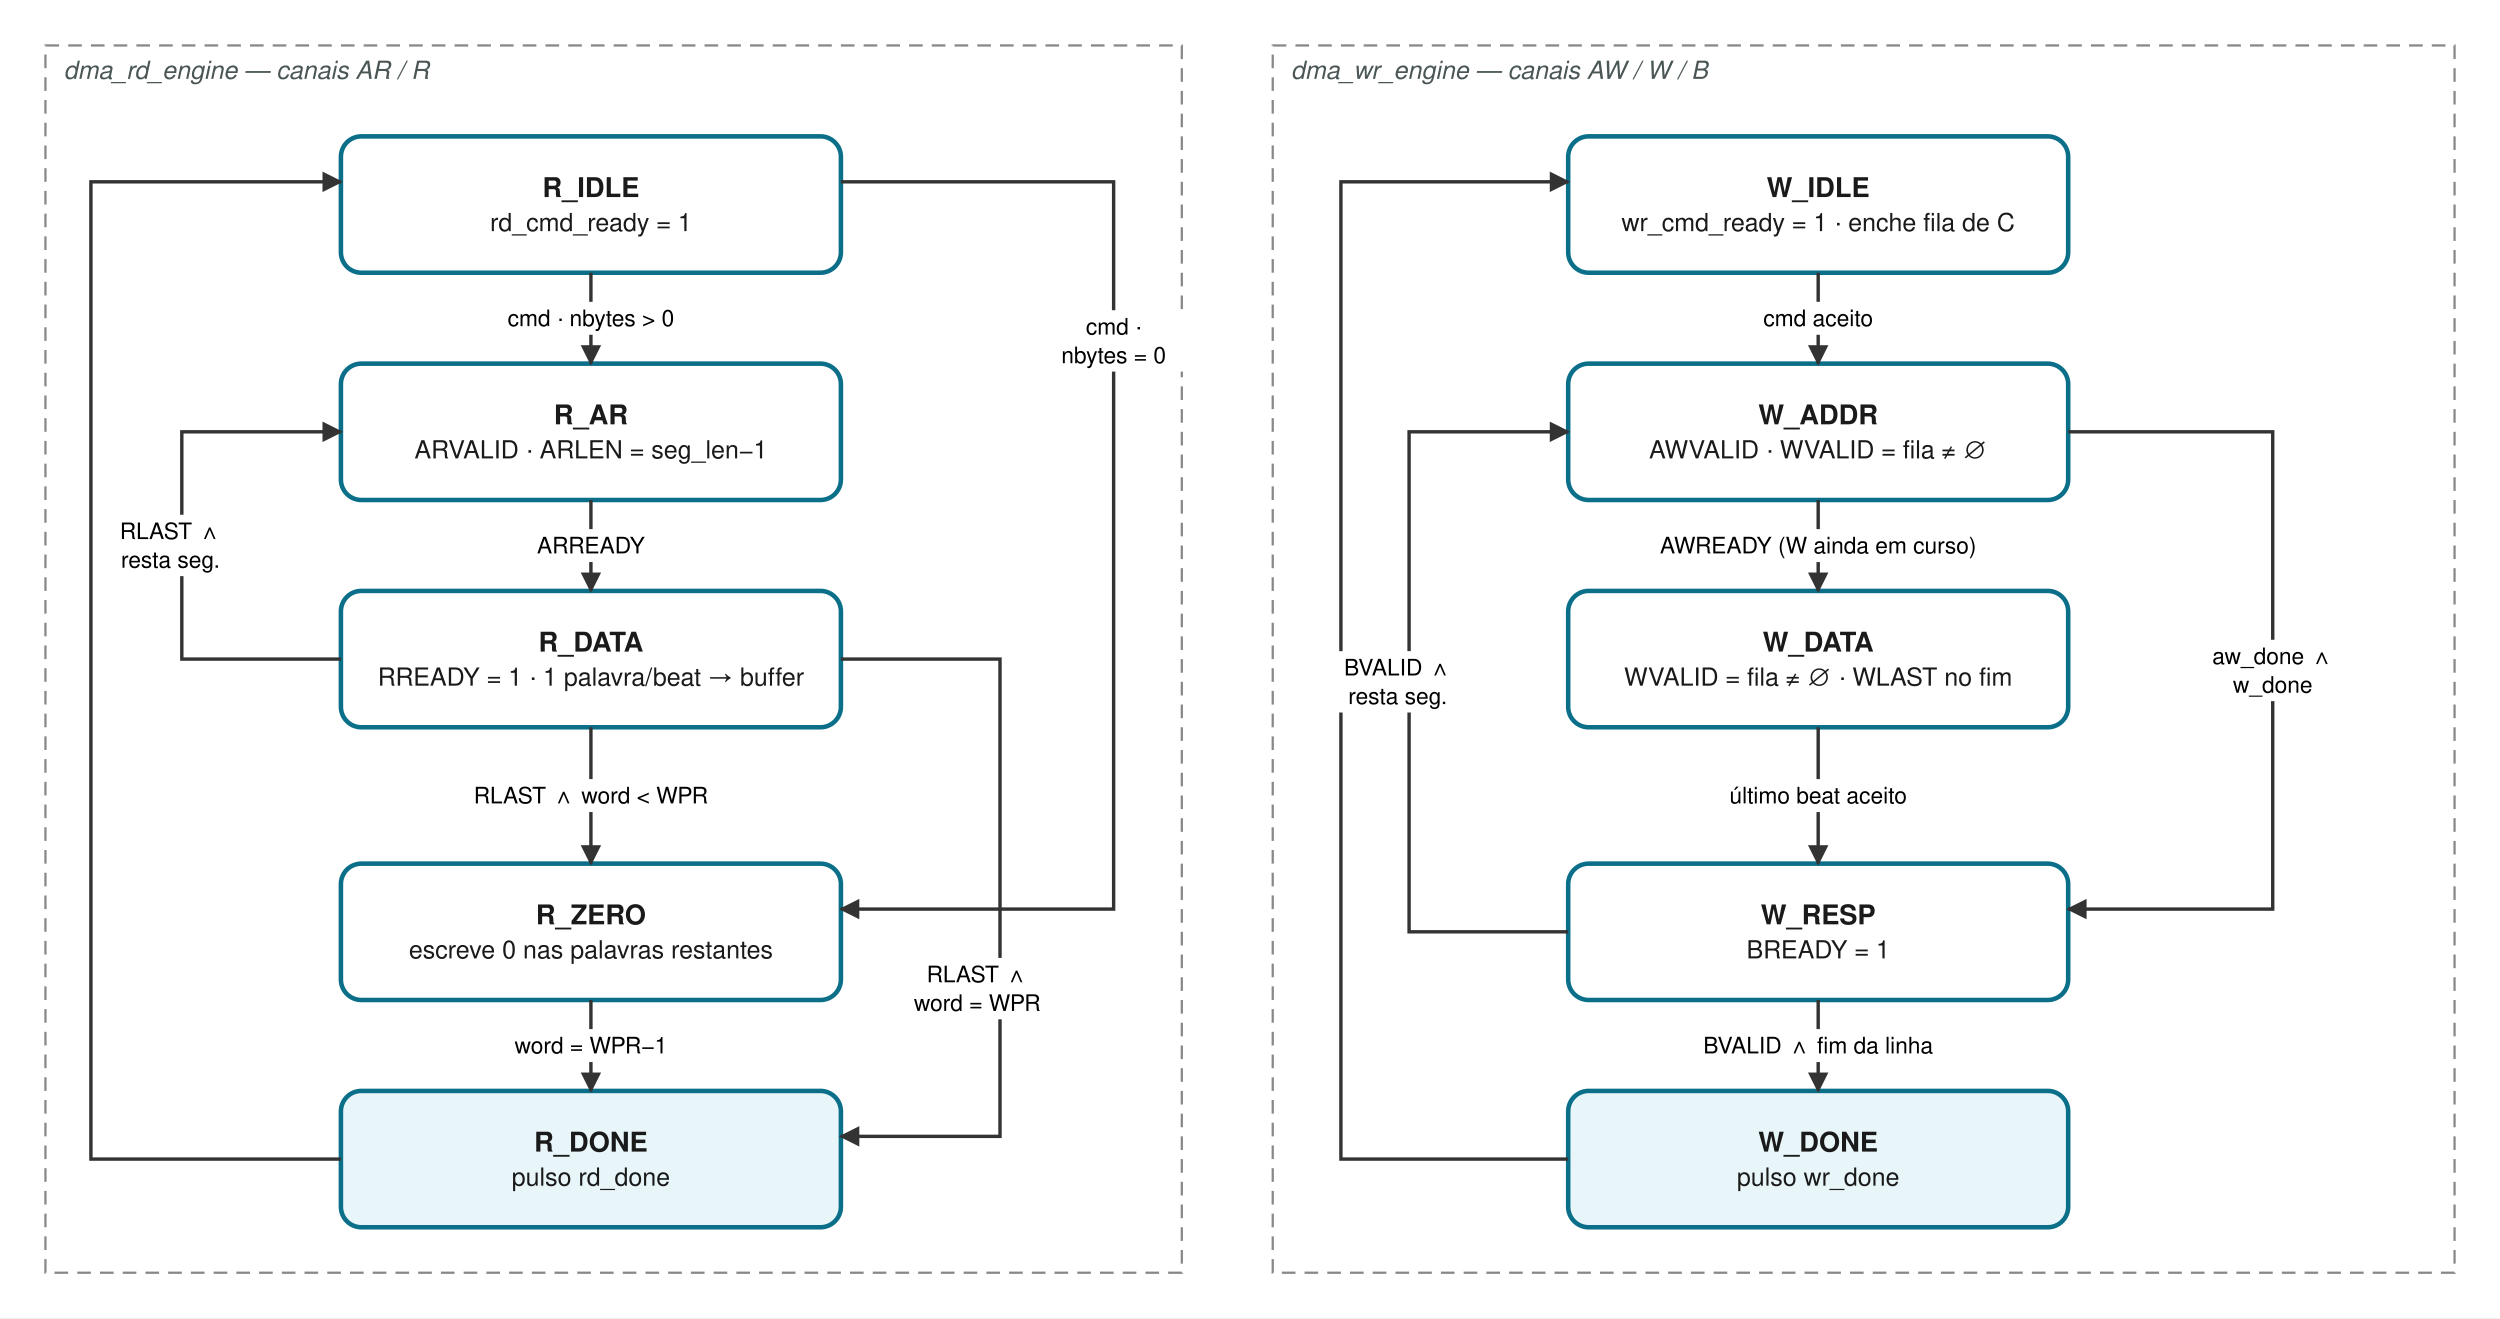
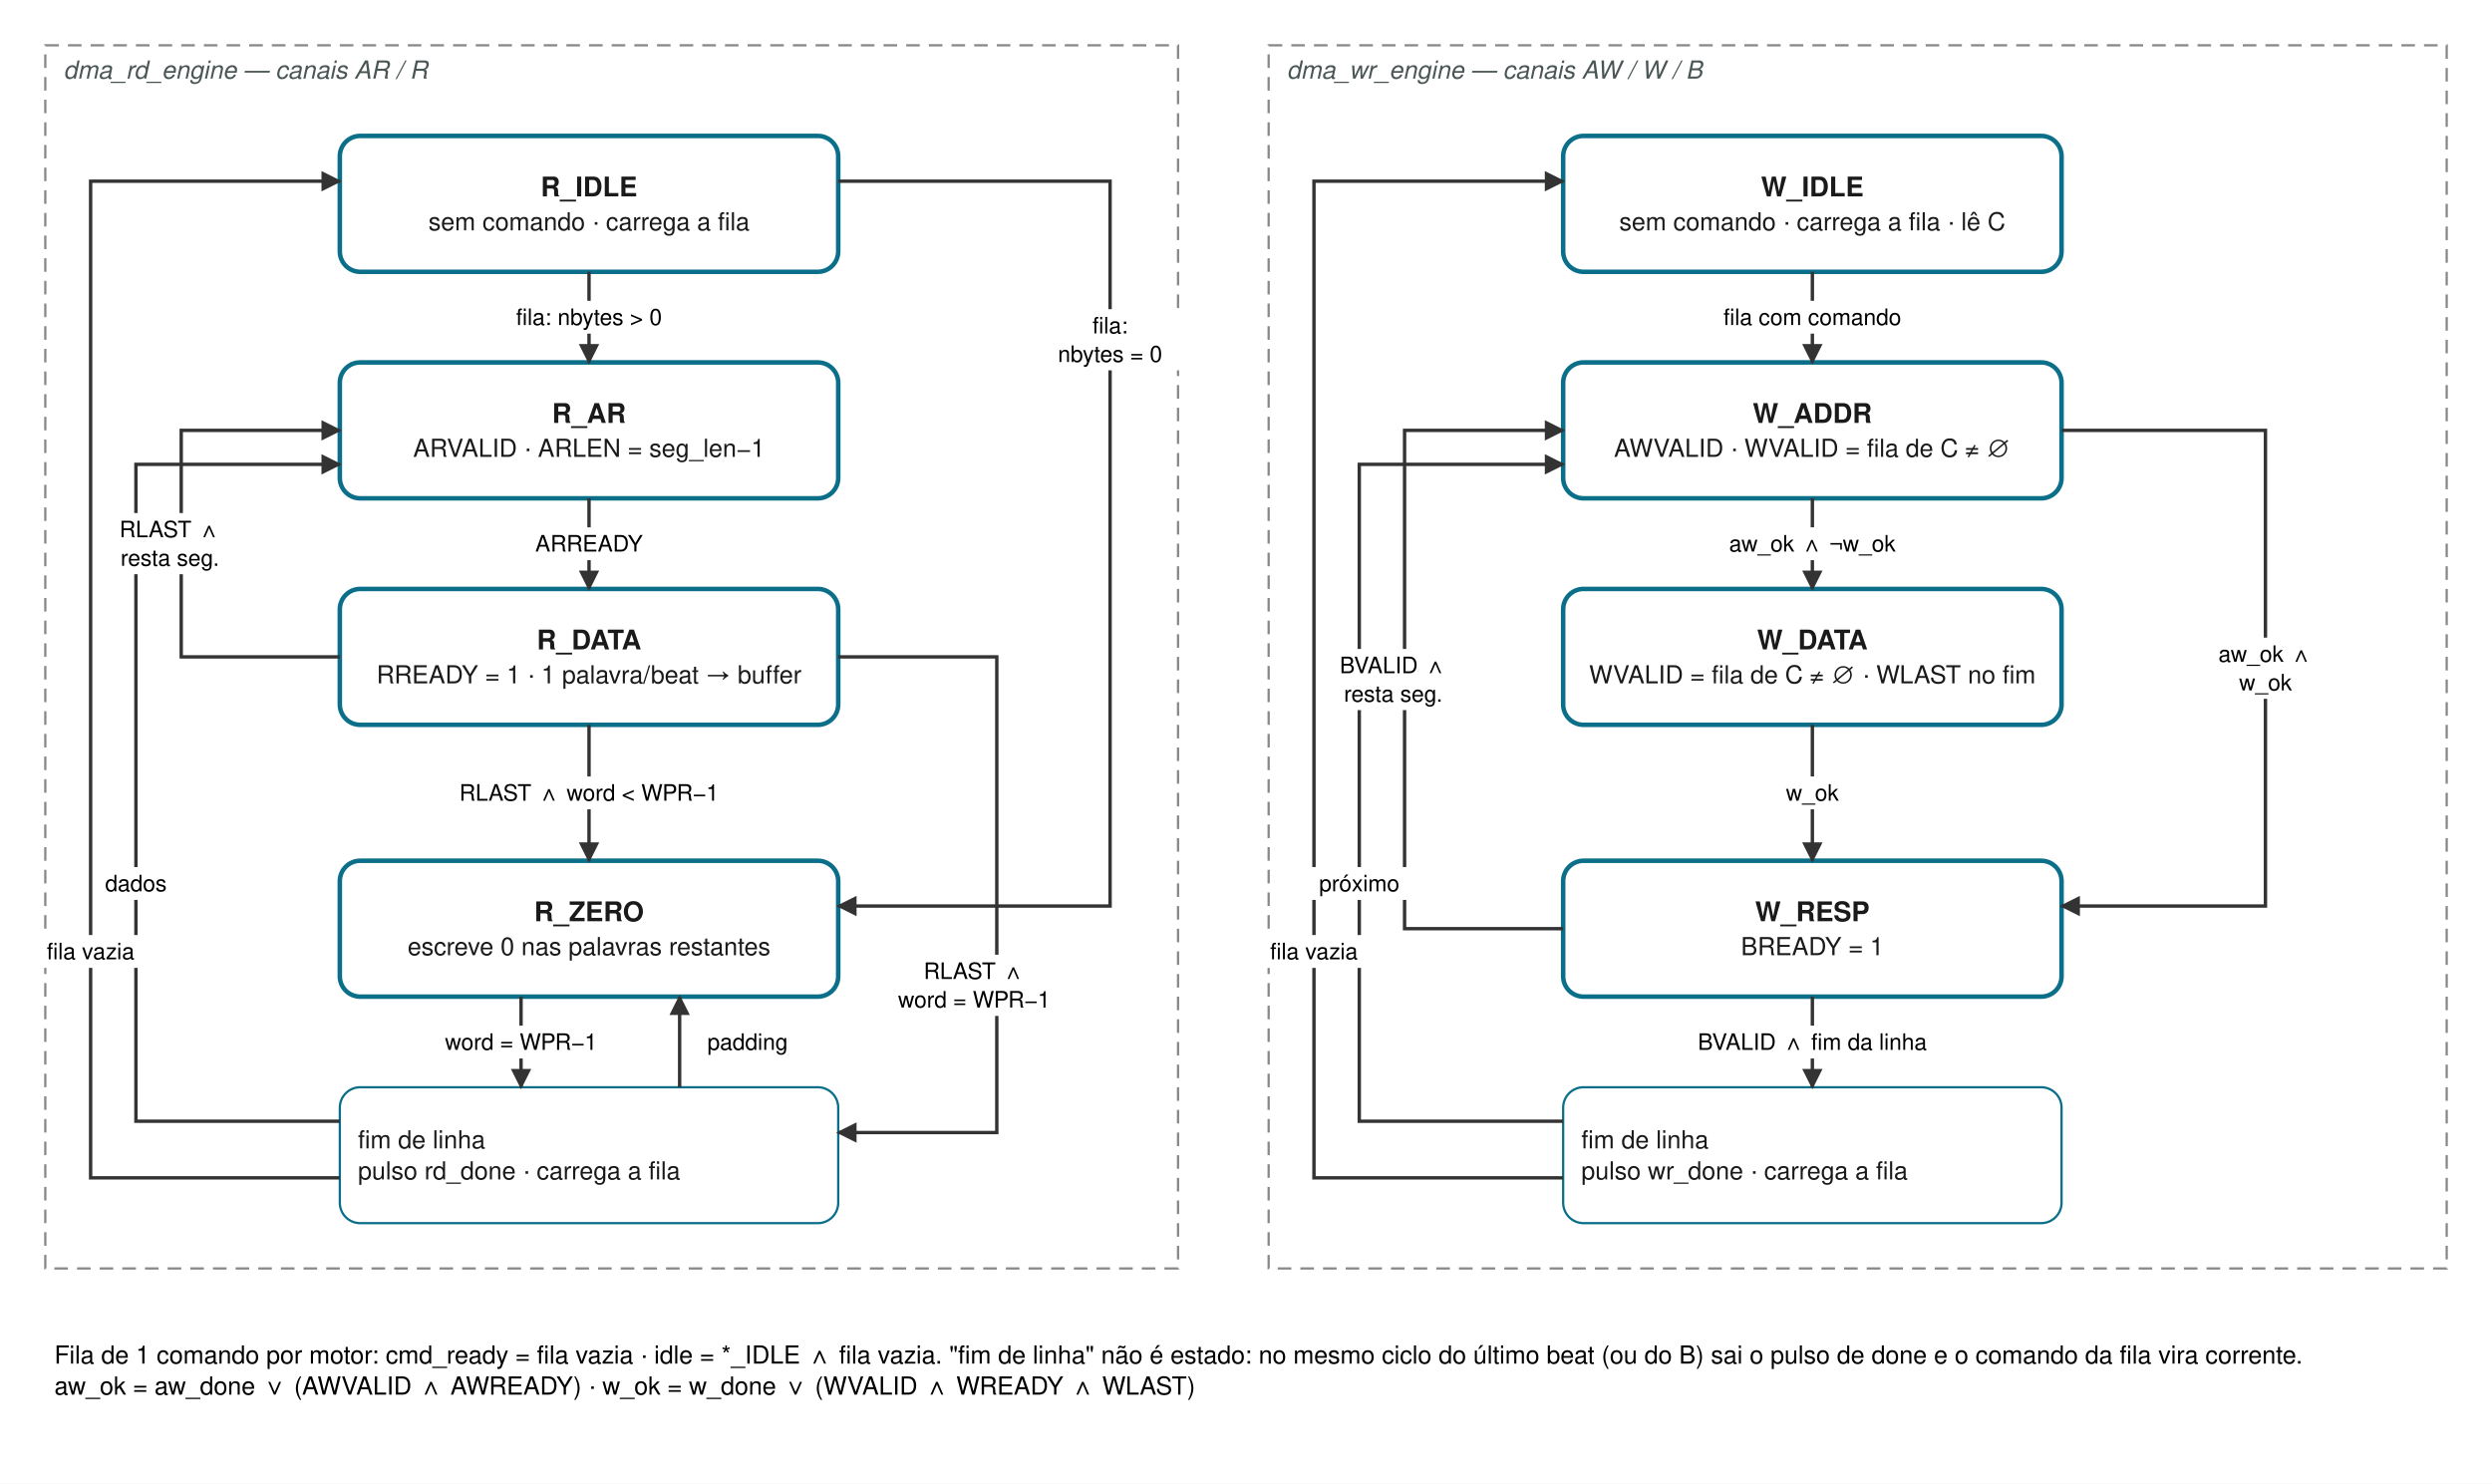
- <svg xmlns="http://www.w3.org/2000/svg" font-family="Helvetica, Arial, sans-serif" width="1100" height="580" viewBox="0 0 1100 580">
+ <svg xmlns="http://www.w3.org/2000/svg" font-family="Helvetica, Arial, sans-serif" width="1100" height="655" viewBox="0 0 1100 655">
  <defs>
    <marker id="m_fill_333333" viewBox="0 0 10 10" refX="9" refY="5" markerWidth="9" markerHeight="9" markerUnits="userSpaceOnUse" orient="auto-start-reverse">
      <path d="M0,0 L10,5 L0,10 z" fill="#333333" />
    </marker>
  </defs>
-   <rect x="0" y="0" fill="#FFFFFF" width="1100" height="580" />
+   <rect x="0" y="0" fill="#FFFFFF" width="1100" height="655" />
  <rect x="20" y="20" width="500" height="540" fill="none" stroke="#888888" stroke-width="1" stroke-dasharray="6,4" />
  <text x="28.0" y="34.7" text-anchor="start" fill="#4A5555" font-style="italic">
    <tspan font-size="11" font-weight="normal">dma_rd_engine — canais AR / R</tspan>
  </text>
  <rect x="560" y="20" width="520" height="540" fill="none" stroke="#888888" stroke-width="1" stroke-dasharray="6,4" />
  <text x="568.0" y="34.7" text-anchor="start" fill="#4A5555" font-style="italic">
    <tspan font-size="11" font-weight="normal">dma_wr_engine — canais AW / W / B</tspan>
  </text>
  <rect x="150" y="60" width="220" height="60" fill="#FFFFFF" stroke="#0B6F8A" stroke-width="2" rx="9.0" ry="9.0" />
  <text x="260.0" y="86.7" text-anchor="middle" fill="#1A1A1A">
    <tspan font-size="12" font-weight="bold">R_IDLE</tspan>
  </text>
  <text x="260.0" y="101.7" text-anchor="middle" fill="#1A1A1A">
-     <tspan font-size="11" font-weight="normal">rd_cmd_ready = 1</tspan>
+     <tspan font-size="11" font-weight="normal">sem comando · carrega a fila</tspan>
  </text>
  <rect x="150" y="160" width="220" height="60" fill="#FFFFFF" stroke="#0B6F8A" stroke-width="2" rx="9.0" ry="9.0" />
  <text x="260.0" y="186.7" text-anchor="middle" fill="#1A1A1A">
    <tspan font-size="12" font-weight="bold">R_AR</tspan>
  </text>
  <text x="260.0" y="201.7" text-anchor="middle" fill="#1A1A1A">
    <tspan font-size="11" font-weight="normal">ARVALID · ARLEN = seg_len−1</tspan>
  </text>
  <rect x="150" y="260" width="220" height="60" fill="#FFFFFF" stroke="#0B6F8A" stroke-width="2" rx="9.0" ry="9.0" />
  <text x="260.0" y="286.7" text-anchor="middle" fill="#1A1A1A">
    <tspan font-size="12" font-weight="bold">R_DATA</tspan>
  </text>
  <text x="260.0" y="301.7" text-anchor="middle" fill="#1A1A1A">
    <tspan font-size="11" font-weight="normal">RREADY = 1 · 1 palavra/beat → buffer</tspan>
  </text>
  <rect x="150" y="380" width="220" height="60" fill="#FFFFFF" stroke="#0B6F8A" stroke-width="2" rx="9.0" ry="9.0" />
  <text x="260.0" y="406.7" text-anchor="middle" fill="#1A1A1A">
    <tspan font-size="12" font-weight="bold">R_ZERO</tspan>
  </text>
  <text x="260.0" y="421.7" text-anchor="middle" fill="#1A1A1A">
    <tspan font-size="11" font-weight="normal">escreve 0 nas palavras restantes</tspan>
  </text>
-   <rect x="150" y="480" width="220" height="60" fill="#E8F6FA" stroke="#0B6F8A" stroke-width="2" rx="9.0" ry="9.0" />
-   <text x="260.0" y="506.7" text-anchor="middle" fill="#1A1A1A">
-     <tspan font-size="12" font-weight="bold">R_DONE</tspan>
+   <rect x="150" y="480" width="220" height="60" fill="#FFFFFF" stroke="#0B6F8A" stroke-width="1" rx="9.0" ry="9.0" />
+   <text x="158.0" y="507.0" text-anchor="start" fill="#1A1A1A">
+     <tspan font-size="11" font-weight="normal">fim de linha</tspan>
  </text>
-   <text x="260.0" y="521.7" text-anchor="middle" fill="#1A1A1A">
-     <tspan font-size="11" font-weight="normal">pulso rd_done</tspan>
+   <text x="158.0" y="520.7" text-anchor="start" fill="#1A1A1A">
+     <tspan font-size="11" font-weight="normal">pulso rd_done · carrega a fila</tspan>
  </text>
  <polyline points="260,120 260,160" fill="none" stroke="#333333" stroke-width="1.5" marker-end="url(#m_fill_333333)" />
  <polyline points="260,220 260,260" fill="none" stroke="#333333" stroke-width="1.5" marker-end="url(#m_fill_333333)" />
  <polyline points="150,290 80,290 80,190 150,190" fill="none" stroke="#333333" stroke-width="1.5" marker-end="url(#m_fill_333333)" />
  <polyline points="260,320 260,380" fill="none" stroke="#333333" stroke-width="1.5" marker-end="url(#m_fill_333333)" />
  <polyline points="370,290 440,290 440,500 370,500" fill="none" stroke="#333333" stroke-width="1.5" marker-end="url(#m_fill_333333)" />
  <polyline points="370,80 490,80 490,400 370,400" fill="none" stroke="#333333" stroke-width="1.5" marker-end="url(#m_fill_333333)" />
-   <polyline points="260,440 260,480" fill="none" stroke="#333333" stroke-width="1.5" marker-end="url(#m_fill_333333)" />
-   <polyline points="150,510 40,510 40,80 150,80" fill="none" stroke="#333333" stroke-width="1.5" marker-end="url(#m_fill_333333)" />
+   <polyline points="230,440 230,480" fill="none" stroke="#333333" stroke-width="1.5" marker-end="url(#m_fill_333333)" />
+   <polyline points="150,520 40,520 40,80 150,80" fill="none" stroke="#333333" stroke-width="1.5" marker-end="url(#m_fill_333333)" />
+   <polyline points="150,495 60,495 60,205 150,205" fill="none" stroke="#333333" stroke-width="1.5" marker-end="url(#m_fill_333333)" />
+   <polyline points="300,480 300,440" fill="none" stroke="#333333" stroke-width="1.5" marker-end="url(#m_fill_333333)" />
  <rect x="690" y="60" width="220" height="60" fill="#FFFFFF" stroke="#0B6F8A" stroke-width="2" rx="9.0" ry="9.0" />
  <text x="800.0" y="86.7" text-anchor="middle" fill="#1A1A1A">
    <tspan font-size="12" font-weight="bold">W_IDLE</tspan>
  </text>
  <text x="800.0" y="101.7" text-anchor="middle" fill="#1A1A1A">
-     <tspan font-size="11" font-weight="normal">wr_cmd_ready = 1 · enche fila de C</tspan>
+     <tspan font-size="11" font-weight="normal">sem comando · carrega a fila · lê C</tspan>
  </text>
  <rect x="690" y="160" width="220" height="60" fill="#FFFFFF" stroke="#0B6F8A" stroke-width="2" rx="9.0" ry="9.0" />
  <text x="800.0" y="186.7" text-anchor="middle" fill="#1A1A1A">
    <tspan font-size="12" font-weight="bold">W_ADDR</tspan>
  </text>
  <text x="800.0" y="201.7" text-anchor="middle" fill="#1A1A1A">
-     <tspan font-size="11" font-weight="normal">AWVALID · WVALID = fila ≠ ∅</tspan>
+     <tspan font-size="11" font-weight="normal">AWVALID · WVALID = fila de C ≠ ∅</tspan>
  </text>
  <rect x="690" y="260" width="220" height="60" fill="#FFFFFF" stroke="#0B6F8A" stroke-width="2" rx="9.0" ry="9.0" />
  <text x="800.0" y="286.7" text-anchor="middle" fill="#1A1A1A">
    <tspan font-size="12" font-weight="bold">W_DATA</tspan>
  </text>
  <text x="800.0" y="301.7" text-anchor="middle" fill="#1A1A1A">
-     <tspan font-size="11" font-weight="normal">WVALID = fila ≠ ∅ · WLAST no fim</tspan>
+     <tspan font-size="11" font-weight="normal">WVALID = fila de C ≠ ∅ · WLAST no fim</tspan>
  </text>
  <rect x="690" y="380" width="220" height="60" fill="#FFFFFF" stroke="#0B6F8A" stroke-width="2" rx="9.0" ry="9.0" />
  <text x="800.0" y="406.7" text-anchor="middle" fill="#1A1A1A">
    <tspan font-size="12" font-weight="bold">W_RESP</tspan>
  </text>
  <text x="800.0" y="421.7" text-anchor="middle" fill="#1A1A1A">
    <tspan font-size="11" font-weight="normal">BREADY = 1</tspan>
  </text>
-   <rect x="690" y="480" width="220" height="60" fill="#E8F6FA" stroke="#0B6F8A" stroke-width="2" rx="9.0" ry="9.0" />
-   <text x="800.0" y="506.7" text-anchor="middle" fill="#1A1A1A">
-     <tspan font-size="12" font-weight="bold">W_DONE</tspan>
+   <rect x="690" y="480" width="220" height="60" fill="#FFFFFF" stroke="#0B6F8A" stroke-width="1" rx="9.0" ry="9.0" />
+   <text x="698.0" y="507.0" text-anchor="start" fill="#1A1A1A">
+     <tspan font-size="11" font-weight="normal">fim de linha</tspan>
  </text>
-   <text x="800.0" y="521.7" text-anchor="middle" fill="#1A1A1A">
-     <tspan font-size="11" font-weight="normal">pulso wr_done</tspan>
+   <text x="698.0" y="520.7" text-anchor="start" fill="#1A1A1A">
+     <tspan font-size="11" font-weight="normal">pulso wr_done · carrega a fila</tspan>
  </text>
  <polyline points="800,120 800,160" fill="none" stroke="#333333" stroke-width="1.5" marker-end="url(#m_fill_333333)" />
  <polyline points="800,220 800,260" fill="none" stroke="#333333" stroke-width="1.5" marker-end="url(#m_fill_333333)" />
  <polyline points="910,190 1000,190 1000,400 910,400" fill="none" stroke="#333333" stroke-width="1.5" marker-end="url(#m_fill_333333)" />
  <polyline points="800,320 800,380" fill="none" stroke="#333333" stroke-width="1.5" marker-end="url(#m_fill_333333)" />
  <polyline points="690,410 620,410 620,190 690,190" fill="none" stroke="#333333" stroke-width="1.5" marker-end="url(#m_fill_333333)" />
  <polyline points="800,440 800,480" fill="none" stroke="#333333" stroke-width="1.5" marker-end="url(#m_fill_333333)" />
-   <polyline points="690,510 590,510 590,80 690,80" fill="none" stroke="#333333" stroke-width="1.5" marker-end="url(#m_fill_333333)" />
+   <polyline points="690,520 580,520 580,80 690,80" fill="none" stroke="#333333" stroke-width="1.5" marker-end="url(#m_fill_333333)" />
+   <polyline points="690,495 600,495 600,205 690,205" fill="none" stroke="#333333" stroke-width="1.5" marker-end="url(#m_fill_333333)" />
+   <text x="24.0" y="602.0" text-anchor="start" fill="#000000">
+     <tspan font-size="11" font-weight="normal">Fila de 1 comando por motor: cmd_ready = fila vazia · idle = *_IDLE ∧ fila vazia. "fim de linha" não é estado: no mesmo ciclo do último beat (ou do B) sai o pulso de done e o comando da fila vira corrente.</tspan>
+   </text>
+   <text x="24.0" y="615.7" text-anchor="start" fill="#000000">
+     <tspan font-size="11" font-weight="normal">aw_ok = aw_done ∨ (AWVALID ∧ AWREADY) · w_ok = w_done ∨ (WVALID ∧ WREADY ∧ WLAST)</tspan>
+   </text>
  <rect x="211.2" y="132.8" width="97.6" height="14.5" fill="#FFFFFF" />
  <text x="260.0" y="143.5" text-anchor="middle" fill="#000000">
-     <tspan font-size="10" font-weight="normal">cmd · nbytes &gt; 0</tspan>
+     <tspan font-size="10" font-weight="normal">fila: nbytes &gt; 0</tspan>
  </text>
  <rect x="236.4" y="232.8" width="47.2" height="14.5" fill="#FFFFFF" />
  <text x="260.0" y="243.5" text-anchor="middle" fill="#000000">
    <tspan font-size="10" font-weight="normal">ARREADY</tspan>
  </text>
  <rect x="43.0" y="226.5" width="64.0" height="27.0" fill="#FFFFFF" />
  <text x="75.0" y="237.2" text-anchor="middle" fill="#000000">
    <tspan font-size="10" font-weight="normal">RLAST ∧</tspan>
  </text>
  <text x="75.0" y="249.8" text-anchor="middle" fill="#000000">
    <tspan font-size="10" font-weight="normal">resta seg.</tspan>
  </text>
-   <rect x="205.6" y="342.8" width="108.8" height="14.5" fill="#FFFFFF" />
+   <rect x="200.0" y="342.8" width="120.0" height="14.5" fill="#FFFFFF" />
  <text x="260.0" y="353.5" text-anchor="middle" fill="#000000">
-     <tspan font-size="10" font-weight="normal">RLAST ∧ word &lt; WPR</tspan>
+     <tspan font-size="10" font-weight="normal">RLAST ∧ word &lt; WPR−1</tspan>
  </text>
-   <rect x="398.0" y="421.5" width="64.0" height="27.0" fill="#FFFFFF" />
+   <rect x="392.4" y="421.5" width="75.2" height="27.0" fill="#FFFFFF" />
  <text x="430.0" y="432.2" text-anchor="middle" fill="#000000">
    <tspan font-size="10" font-weight="normal">RLAST ∧</tspan>
  </text>
  <text x="430.0" y="444.8" text-anchor="middle" fill="#000000">
-     <tspan font-size="10" font-weight="normal">word = WPR</tspan>
+     <tspan font-size="10" font-weight="normal">word = WPR−1</tspan>
  </text>
  <rect x="458.0" y="136.5" width="64.0" height="27.0" fill="#FFFFFF" />
  <text x="490.0" y="147.2" text-anchor="middle" fill="#000000">
-     <tspan font-size="10" font-weight="normal">cmd ·</tspan>
+     <tspan font-size="10" font-weight="normal">fila:</tspan>
  </text>
  <text x="490.0" y="159.8" text-anchor="middle" fill="#000000">
    <tspan font-size="10" font-weight="normal">nbytes = 0</tspan>
  </text>
-   <rect x="222.4" y="452.8" width="75.2" height="14.5" fill="#FFFFFF" />
-   <text x="260.0" y="463.5" text-anchor="middle" fill="#000000">
+   <rect x="192.4" y="452.8" width="75.2" height="14.5" fill="#FFFFFF" />
+   <text x="230.0" y="463.5" text-anchor="middle" fill="#000000">
    <tspan font-size="10" font-weight="normal">word = WPR−1</tspan>
  </text>
-   <rect x="768.0" y="132.8" width="64.0" height="14.5" fill="#FFFFFF" />
+   <rect x="8.0" y="412.8" width="64.0" height="14.5" fill="#FFFFFF" />
+   <text x="40.0" y="423.5" text-anchor="middle" fill="#000000">
+     <tspan font-size="10" font-weight="normal">fila vazia</tspan>
+   </text>
+   <rect x="42.0" y="382.8" width="36.0" height="14.5" fill="#FFFFFF" />
+   <text x="60.0" y="393.5" text-anchor="middle" fill="#000000">
+     <tspan font-size="10" font-weight="normal">dados</tspan>
+   </text>
+   <rect x="306.4" y="452.8" width="47.2" height="14.5" fill="#FFFFFF" />
+   <text x="330.0" y="463.5" text-anchor="middle" fill="#000000">
+     <tspan font-size="10" font-weight="normal">padding</tspan>
+   </text>
+   <rect x="751.2" y="132.8" width="97.6" height="14.5" fill="#FFFFFF" />
  <text x="800.0" y="143.5" text-anchor="middle" fill="#000000">
-     <tspan font-size="10" font-weight="normal">cmd aceito</tspan>
+     <tspan font-size="10" font-weight="normal">fila com comando</tspan>
  </text>
-   <rect x="723.2" y="232.8" width="153.6" height="14.5" fill="#FFFFFF" />
+   <rect x="759.6" y="232.8" width="80.8" height="14.5" fill="#FFFFFF" />
  <text x="800.0" y="243.5" text-anchor="middle" fill="#000000">
-     <tspan font-size="10" font-weight="normal">AWREADY (W ainda em curso)</tspan>
+     <tspan font-size="10" font-weight="normal">aw_ok ∧ ¬w_ok</tspan>
  </text>
-   <rect x="970.8" y="281.5" width="58.4" height="27.0" fill="#FFFFFF" />
+   <rect x="976.4" y="281.5" width="47.2" height="27.0" fill="#FFFFFF" />
  <text x="1000.0" y="292.2" text-anchor="middle" fill="#000000">
-     <tspan font-size="10" font-weight="normal">aw_done ∧</tspan>
+     <tspan font-size="10" font-weight="normal">aw_ok ∧</tspan>
  </text>
  <text x="1000.0" y="304.8" text-anchor="middle" fill="#000000">
-     <tspan font-size="10" font-weight="normal">w_done</tspan>
+     <tspan font-size="10" font-weight="normal">w_ok</tspan>
  </text>
-   <rect x="745.6" y="342.8" width="108.8" height="14.5" fill="#FFFFFF" />
+   <rect x="784.8" y="342.8" width="30.4" height="14.5" fill="#FFFFFF" />
  <text x="800.0" y="353.5" text-anchor="middle" fill="#000000">
-     <tspan font-size="10" font-weight="normal">último beat aceito</tspan>
+     <tspan font-size="10" font-weight="normal">w_ok</tspan>
  </text>
  <rect x="583.0" y="286.5" width="64.0" height="27.0" fill="#FFFFFF" />
  <text x="615.0" y="297.2" text-anchor="middle" fill="#000000">
    <tspan font-size="10" font-weight="normal">BVALID ∧</tspan>
  </text>
  <text x="615.0" y="309.8" text-anchor="middle" fill="#000000">
    <tspan font-size="10" font-weight="normal">resta seg.</tspan>
  </text>
  <rect x="737.2" y="452.8" width="125.6" height="14.5" fill="#FFFFFF" />
  <text x="800.0" y="463.5" text-anchor="middle" fill="#000000">
    <tspan font-size="10" font-weight="normal">BVALID ∧ fim da linha</tspan>
  </text>
+   <rect x="548.0" y="412.8" width="64.0" height="14.5" fill="#FFFFFF" />
+   <text x="580.0" y="423.5" text-anchor="middle" fill="#000000">
+     <tspan font-size="10" font-weight="normal">fila vazia</tspan>
+   </text>
+   <rect x="576.4" y="382.8" width="47.2" height="14.5" fill="#FFFFFF" />
+   <text x="600.0" y="393.5" text-anchor="middle" fill="#000000">
+     <tspan font-size="10" font-weight="normal">próximo</tspan>
+   </text>
</svg>
